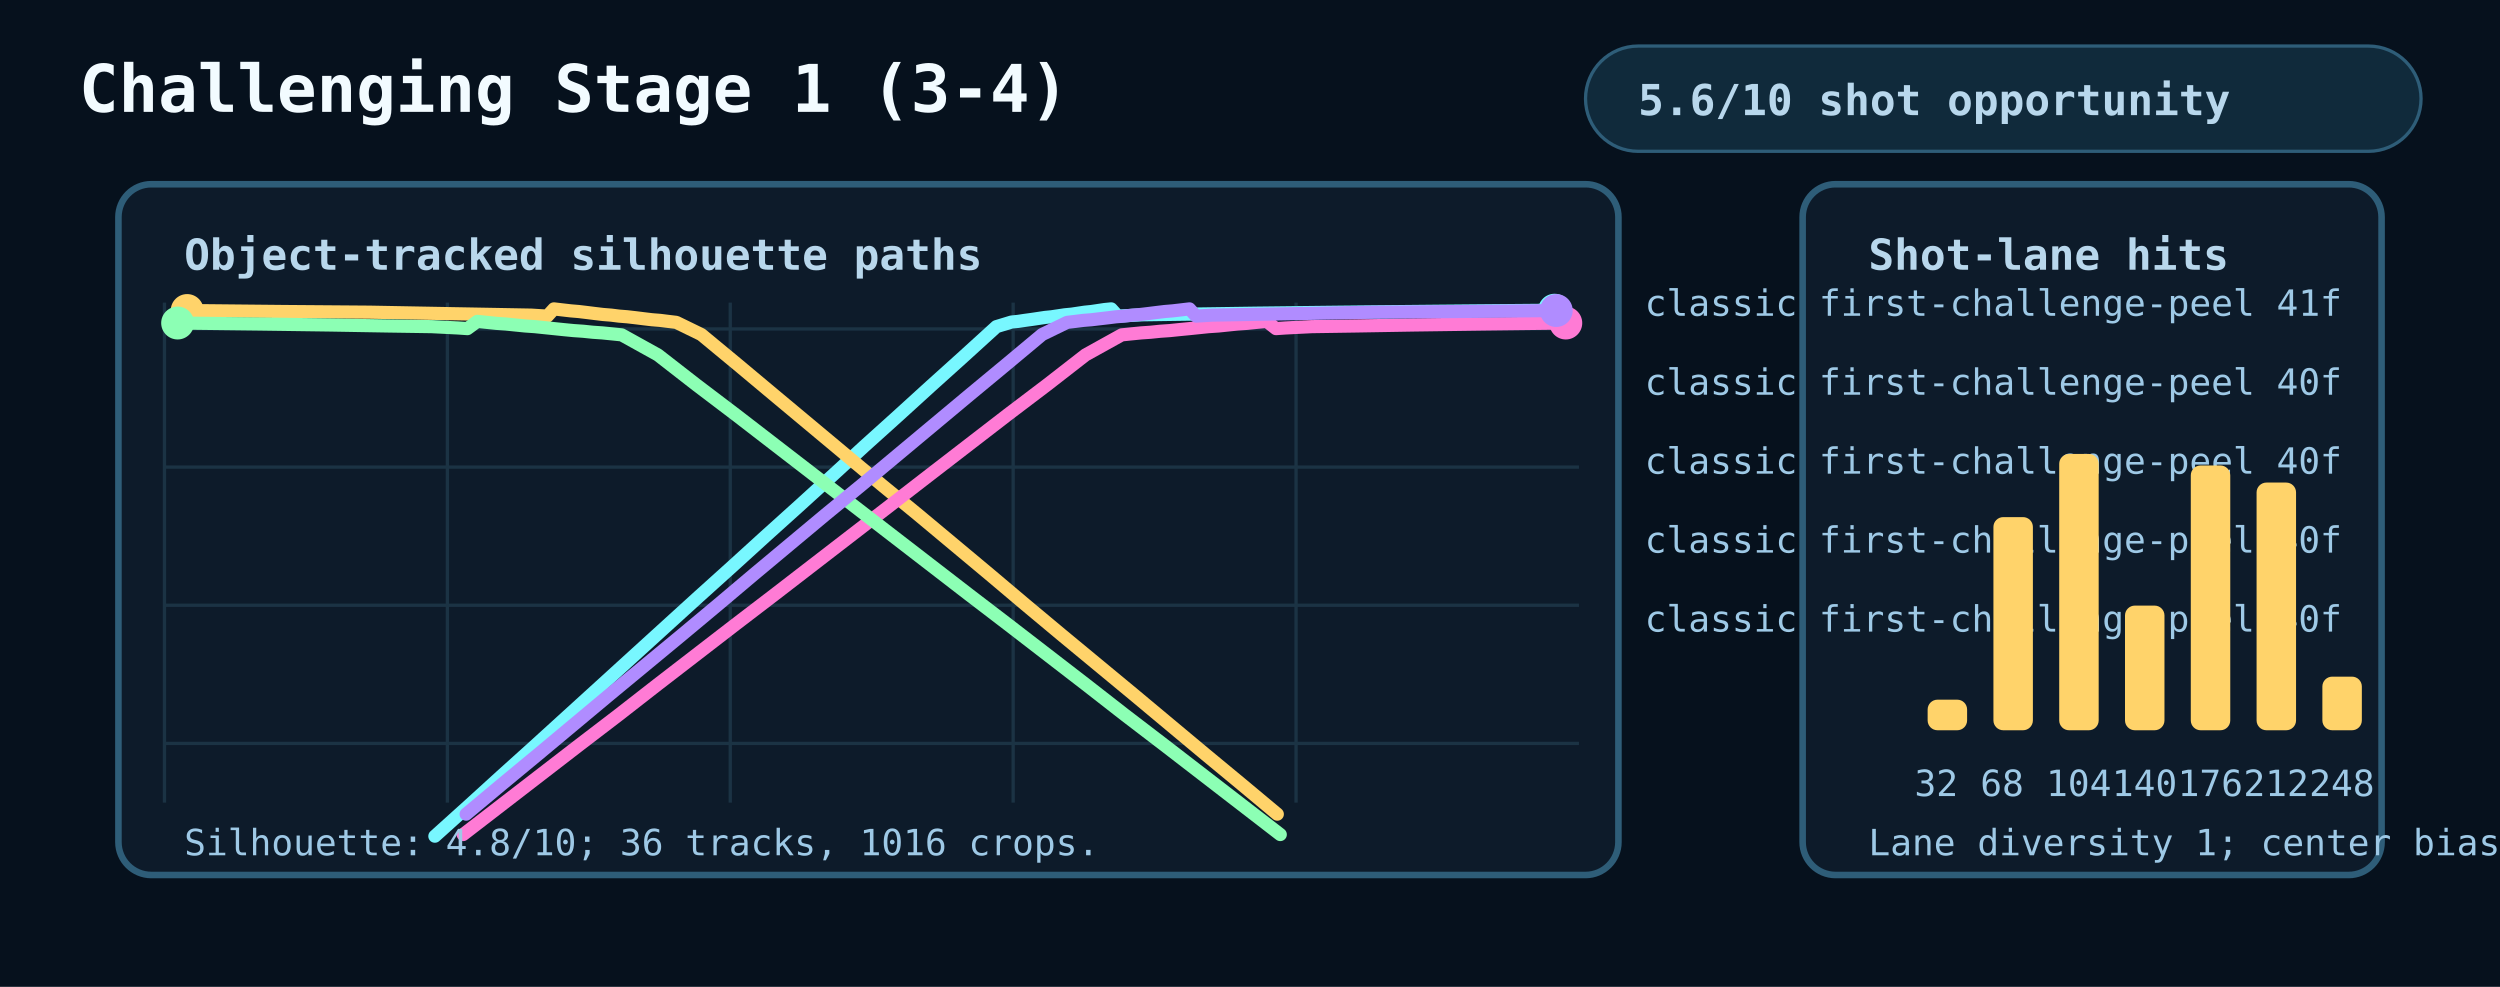
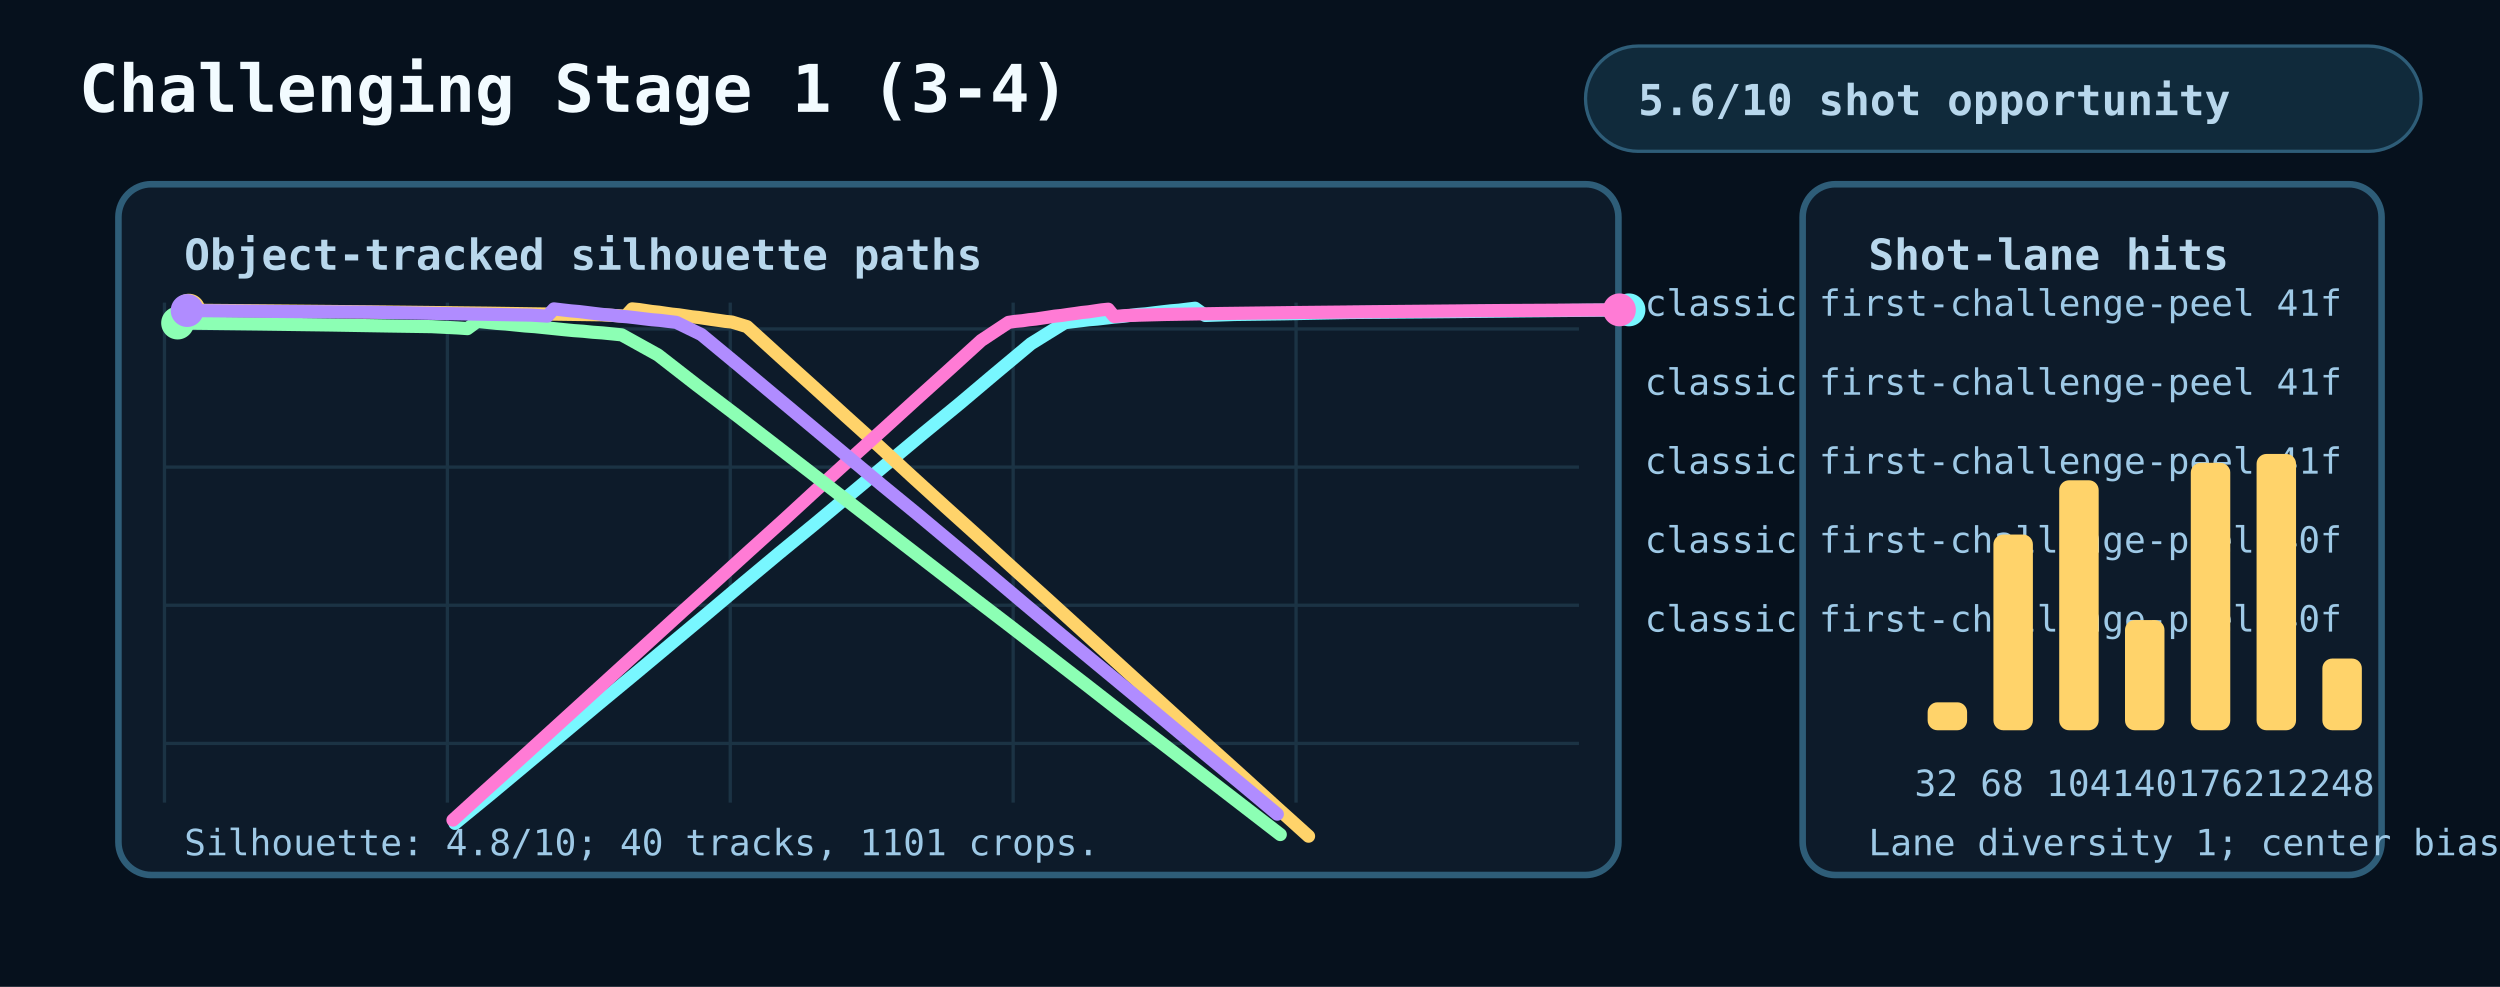
<svg xmlns="http://www.w3.org/2000/svg" width="760" height="300" viewBox="0 0 760 300" role="img" aria-labelledby="title desc">
  <style>
    .bg{fill:#06111d}.panel{fill:#0d1b2a;stroke:#2e5d78;stroke-width:2}.grid{stroke:#1b3344;stroke-width:1}.text{fill:#f2fbff;font:700 20px ui-monospace,Menlo,monospace}.small{fill:#b8d7ec;font:700 13px ui-monospace,Menlo,monospace}.tiny{fill:#9ec9e6;font:11px ui-monospace,Menlo,monospace}.pill{fill:#102a3b;stroke:#2e5d78}
  </style>
  <rect class="bg" x="0" y="0" width="760" height="300" />
  <text class="text" x="24" y="34">Challenging Stage 1 (3-4)</text>
  <rect class="pill" x="482" y="14" width="254" height="32" rx="16" />
  <text class="small" x="498" y="35">5.6/10 shot opportunity</text>
  <rect class="panel" x="36" y="56" width="456" height="210" rx="10" />
  <rect class="panel" x="548" y="56" width="176" height="210" rx="10" />
  <text class="small" x="56" y="82">Object-tracked silhouette paths</text>
  <text class="small" x="568" y="82">Shot-lane hits</text>
  <line class="grid" x1="50" y1="92" x2="50" y2="244" />
  <line class="grid" x1="136" y1="92" x2="136" y2="244" />
  <line class="grid" x1="222" y1="92" x2="222" y2="244" />
  <line class="grid" x1="308" y1="92" x2="308" y2="244" />
  <line class="grid" x1="394" y1="92" x2="394" y2="244" />
  <line class="grid" x1="50" y1="100" x2="480" y2="100" />
  <line class="grid" x1="50" y1="142" x2="480" y2="142" />
  <line class="grid" x1="50" y1="184" x2="480" y2="184" />
  <line class="grid" x1="50" y1="226" x2="480" y2="226" />
-   <polyline points="472.6,94.3 438.4,94.6 407.7,94.9 381.9,95.2 361.4,95.5 347.3,95.7 339.8,96.1 337.8,93.9 335.8,94.1 333.8,94.4 331.8,94.7 329.8,94.9 327.8,95.2 325.8,95.5 323.7,95.7 321.7,96 319.7,96.3 317.7,96.5 315.7,96.8 313.7,97.1 311.5,97.4 309.5,97.7 307.5,97.9 302.9,99.3 292.9,108.4 282.8,117.5 272.8,126.6 262.7,135.7 252.7,144.9 242.7,154 232.6,163.1 222.6,172.2 212.5,181.3 202.5,190.4 192.5,199.5 182.4,208.7 172.4,217.8 162.4,226.9 152.3,236 142.3,245.1 132.2,254.2" fill="none" stroke="#78f7ff" stroke-width="4" stroke-linecap="round" stroke-linejoin="round" />
-   <circle cx="472.6" cy="94.3" r="5" fill="#78f7ff" />
+   <polyline points="495.2,94.2 463.7,94.5 435.3,94.8 410.4,95 390.3,95.4 375.4,95.6 366.4,95.9 363.3,93.7 360.8,94 358.4,94.3 355.9,94.5 353.3,94.8 350.8,95.1 348.4,95.4 345.9,95.6 343.5,95.9 341,96.2 338.6,96.4 336.1,96.7 333.5,97 331,97.2 328.6,97.5 326.1,97.8 323.7,98.1 313.4,104.5 302.5,113.6 291.6,122.8 280.5,131.9 269.6,141 258.7,150.1 247.8,159.2 236.7,168.3 225.8,177.4 214.9,186.6 204,195.7 193.1,204.8 182.1,213.9 171.2,223 160.3,232.1 149.4,241.2 138.3,250.3" fill="none" stroke="#78f7ff" stroke-width="4" stroke-linecap="round" stroke-linejoin="round" />
+   <circle cx="495.2" cy="94.2" r="5" fill="#78f7ff" />
  <text class="tiny" x="500" y="96" fill="#78f7ff">classic first-challenge-peel 41f</text>
-   <polyline points="56.9,94.4 86.4,94.7 112.4,94.9 134,95.3 150.6,95.6 161.5,95.8 166.4,96.1 168.4,93.9 170.9,94.2 173.5,94.5 175.9,94.7 178.4,95 180.8,95.3 183.3,95.6 185.8,95.8 188.2,96.1 190.7,96.3 193.3,96.6 195.7,96.9 198.2,97.2 200.7,97.4 203.1,97.7 205.6,98 213.2,101.7 224.2,110.8 235.2,120 246.1,129.1 257,138.2 267.9,147.3 279,156.4 289.9,165.5 300.8,174.6 311.7,183.8 322.6,192.9 333.6,202 344.6,211.1 355.5,220.2 366.4,229.3 377.4,238.4 388.3,247.5" fill="none" stroke="#ffd36a" stroke-width="4" stroke-linecap="round" stroke-linejoin="round" />
-   <circle cx="56.9" cy="94.4" r="5" fill="#ffd36a" />
-   <text class="tiny" x="500" y="120" fill="#ffd36a">classic first-challenge-peel 40f</text>
-   <polyline points="476,98.2 451.1,98.5 429.6,98.8 412,99.1 398.8,99.3 390.8,99.7 387.9,99.9 385.1,97.7 382,98 379.1,98.3 376.2,98.5 373.3,98.8 370.4,99.1 367.4,99.3 364.5,99.6 361.6,99.9 358.5,100.2 355.6,100.5 352.7,100.7 349.8,101 346.9,101.2 343.9,101.5 341,101.8 330,107.9 318.3,117 306.3,126.1 294.5,135.2 282.7,144.3 270.8,153.5 259,162.6 247.2,171.7 235.4,180.8 223.5,189.9 211.7,199 199.9,208.1 188.1,217.3 176.2,226.4 164.4,235.5 152.6,244.6 140.8,253.7" fill="none" stroke="#ff7bd5" stroke-width="4" stroke-linecap="round" stroke-linejoin="round" />
-   <circle cx="476" cy="98.2" r="5" fill="#ff7bd5" />
-   <text class="tiny" x="500" y="144" fill="#ff7bd5">classic first-challenge-peel 40f</text>
+   <polyline points="57.4,94.3 91.6,94.6 122.3,94.9 148.3,95.2 168.6,95.5 182.7,95.7 190.2,96.1 192.2,93.9 194.2,94.1 196.2,94.4 198.2,94.7 200.2,94.9 202.2,95.2 204.3,95.5 206.3,95.7 208.3,96 210.3,96.3 212.3,96.5 214.3,96.8 216.3,97.1 218.5,97.4 220.5,97.7 222.5,97.9 227.1,99.3 237.1,108.4 247.2,117.5 257.2,126.6 267.3,135.7 277.3,144.9 287.3,154 297.4,163.1 307.4,172.2 317.5,181.3 327.5,190.4 337.5,199.5 347.6,208.7 357.6,217.8 367.6,226.9 377.7,236 387.7,245.1 397.8,254.2" fill="none" stroke="#ffd36a" stroke-width="4" stroke-linecap="round" stroke-linejoin="round" />
+   <circle cx="57.4" cy="94.3" r="5" fill="#ffd36a" />
+   <text class="tiny" x="500" y="120" fill="#ffd36a">classic first-challenge-peel 41f</text>
+   <polyline points="492.3,94.2 456.5,94.4 423.8,94.7 395.2,95 371.7,95.3 354.1,95.6 343,95.9 338.7,96.2 336.9,94 334.9,94.2 332.9,94.5 330.9,94.8 328.9,95 326.9,95.3 324.7,95.6 322.7,95.9 320.7,96.1 318.8,96.4 316.8,96.7 314.8,97 312.8,97.2 310.8,97.5 308.6,97.7 306.6,98 298.3,103.5 288.3,112.6 278.2,121.7 268.2,130.8 258.1,139.9 248.1,149 238.1,158.2 228,167.3 218,176.4 207.9,185.5 197.9,194.6 187.9,203.7 177.8,212.9 167.8,222 157.8,231.1 147.7,240.2 137.7,249.3" fill="none" stroke="#ff7bd5" stroke-width="4" stroke-linecap="round" stroke-linejoin="round" />
+   <circle cx="492.3" cy="94.2" r="5" fill="#ff7bd5" />
+   <text class="tiny" x="500" y="144" fill="#ff7bd5">classic first-challenge-peel 41f</text>
  <polyline points="54,98.2 78.9,98.5 100.4,98.8 118,99.1 131.2,99.3 139.2,99.7 142.1,99.9 145.1,97.7 148,98 150.9,98.3 153.8,98.5 156.7,98.8 159.7,99.1 162.6,99.3 165.5,99.6 168.4,99.9 171.3,100.2 174.4,100.5 177.3,100.7 180.2,101 183.1,101.2 186.1,101.5 189,101.8 200,107.9 211.7,117 223.7,126.1 235.5,135.2 247.3,144.3 259.2,153.5 271,162.6 282.8,171.7 294.6,180.8 306.5,189.9 318.3,199 330.1,208.1 341.9,217.3 353.8,226.4 365.6,235.5 377.4,244.6 389.2,253.7" fill="none" stroke="#8cffb4" stroke-width="4" stroke-linecap="round" stroke-linejoin="round" />
  <circle cx="54" cy="98.2" r="5" fill="#8cffb4" />
  <text class="tiny" x="500" y="168" fill="#8cffb4">classic first-challenge-peel 40f</text>
-   <polyline points="473.1,94.4 443.6,94.7 417.6,94.9 396,95.3 379.4,95.6 368.5,95.8 363.6,96.1 361.6,93.9 359.1,94.2 356.5,94.5 354.1,94.7 351.6,95 349.2,95.3 346.7,95.6 344.2,95.8 341.8,96.1 339.3,96.3 336.9,96.6 334.3,96.9 331.8,97.2 329.3,97.4 326.9,97.7 324.4,98 316.8,101.7 305.9,110.8 294.8,120 283.9,129.1 273,138.2 262.1,147.3 251,156.4 240.1,165.5 229.2,174.6 218.3,183.8 207.4,192.9 196.4,202 185.4,211.1 174.5,220.2 163.6,229.3 152.6,238.4 141.7,247.5" fill="none" stroke="#b08cff" stroke-width="4" stroke-linecap="round" stroke-linejoin="round" />
-   <circle cx="473.1" cy="94.4" r="5" fill="#b08cff" />
+   <polyline points="56.9,94.4 86.4,94.7 112.4,94.9 134,95.3 150.6,95.6 161.5,95.8 166.4,96.1 168.4,93.9 170.9,94.2 173.5,94.5 175.9,94.7 178.4,95 180.8,95.3 183.3,95.6 185.8,95.8 188.2,96.1 190.7,96.3 193.3,96.6 195.7,96.9 198.2,97.2 200.7,97.4 203.1,97.7 205.6,98 213.2,101.7 224.2,110.8 235.2,120 246.1,129.1 257,138.2 267.9,147.3 279,156.4 289.9,165.5 300.8,174.6 311.7,183.8 322.6,192.9 333.6,202 344.6,211.1 355.5,220.2 366.4,229.3 377.4,238.4 388.3,247.5" fill="none" stroke="#b08cff" stroke-width="4" stroke-linecap="round" stroke-linejoin="round" />
+   <circle cx="56.9" cy="94.4" r="5" fill="#b08cff" />
  <text class="tiny" x="500" y="192" fill="#b08cff">classic first-challenge-peel 40f</text>
-   <rect x="586" y="212.7" width="12" height="9.3" rx="3" fill="#ffd36a" />
+   <rect x="586" y="213.5" width="12" height="8.5" rx="3" fill="#ffd36a" />
  <text class="tiny" x="582" y="242">32</text>
-   <rect x="606" y="157.2" width="12" height="64.8" rx="3" fill="#ffd36a" />
+   <rect x="606" y="162.5" width="12" height="59.5" rx="3" fill="#ffd36a" />
  <text class="tiny" x="602" y="242">68</text>
-   <rect x="626" y="138" width="12" height="84" rx="3" fill="#ffd36a" />
+   <rect x="626" y="146" width="12" height="76" rx="3" fill="#ffd36a" />
  <text class="tiny" x="622" y="242">104</text>
-   <rect x="646" y="184.1" width="12" height="37.9" rx="3" fill="#ffd36a" />
+   <rect x="646" y="188.5" width="12" height="33.5" rx="3" fill="#ffd36a" />
  <text class="tiny" x="642" y="242">140</text>
-   <rect x="666" y="141.5" width="12" height="80.5" rx="3" fill="#ffd36a" />
+   <rect x="666" y="140.7" width="12" height="81.3" rx="3" fill="#ffd36a" />
  <text class="tiny" x="662" y="242">176</text>
-   <rect x="686" y="146.7" width="12" height="75.3" rx="3" fill="#ffd36a" />
+   <rect x="686" y="138" width="12" height="84" rx="3" fill="#ffd36a" />
  <text class="tiny" x="682" y="242">212</text>
-   <rect x="706" y="205.7" width="12" height="16.3" rx="3" fill="#ffd36a" />
+   <rect x="706" y="200.2" width="12" height="21.8" rx="3" fill="#ffd36a" />
  <text class="tiny" x="702" y="242">248</text>
-   <text class="tiny" x="56" y="260">Silhouette: 4.8/10; 36 tracks, 1016 crops.</text>
-   <text class="tiny" x="568" y="260">Lane diversity 1; center bias 0.103.</text>
+   <text class="tiny" x="56" y="260">Silhouette: 4.8/10; 40 tracks, 1101 crops.</text>
+   <text class="tiny" x="568" y="260">Lane diversity 1; center bias 0.092.</text>
</svg>
